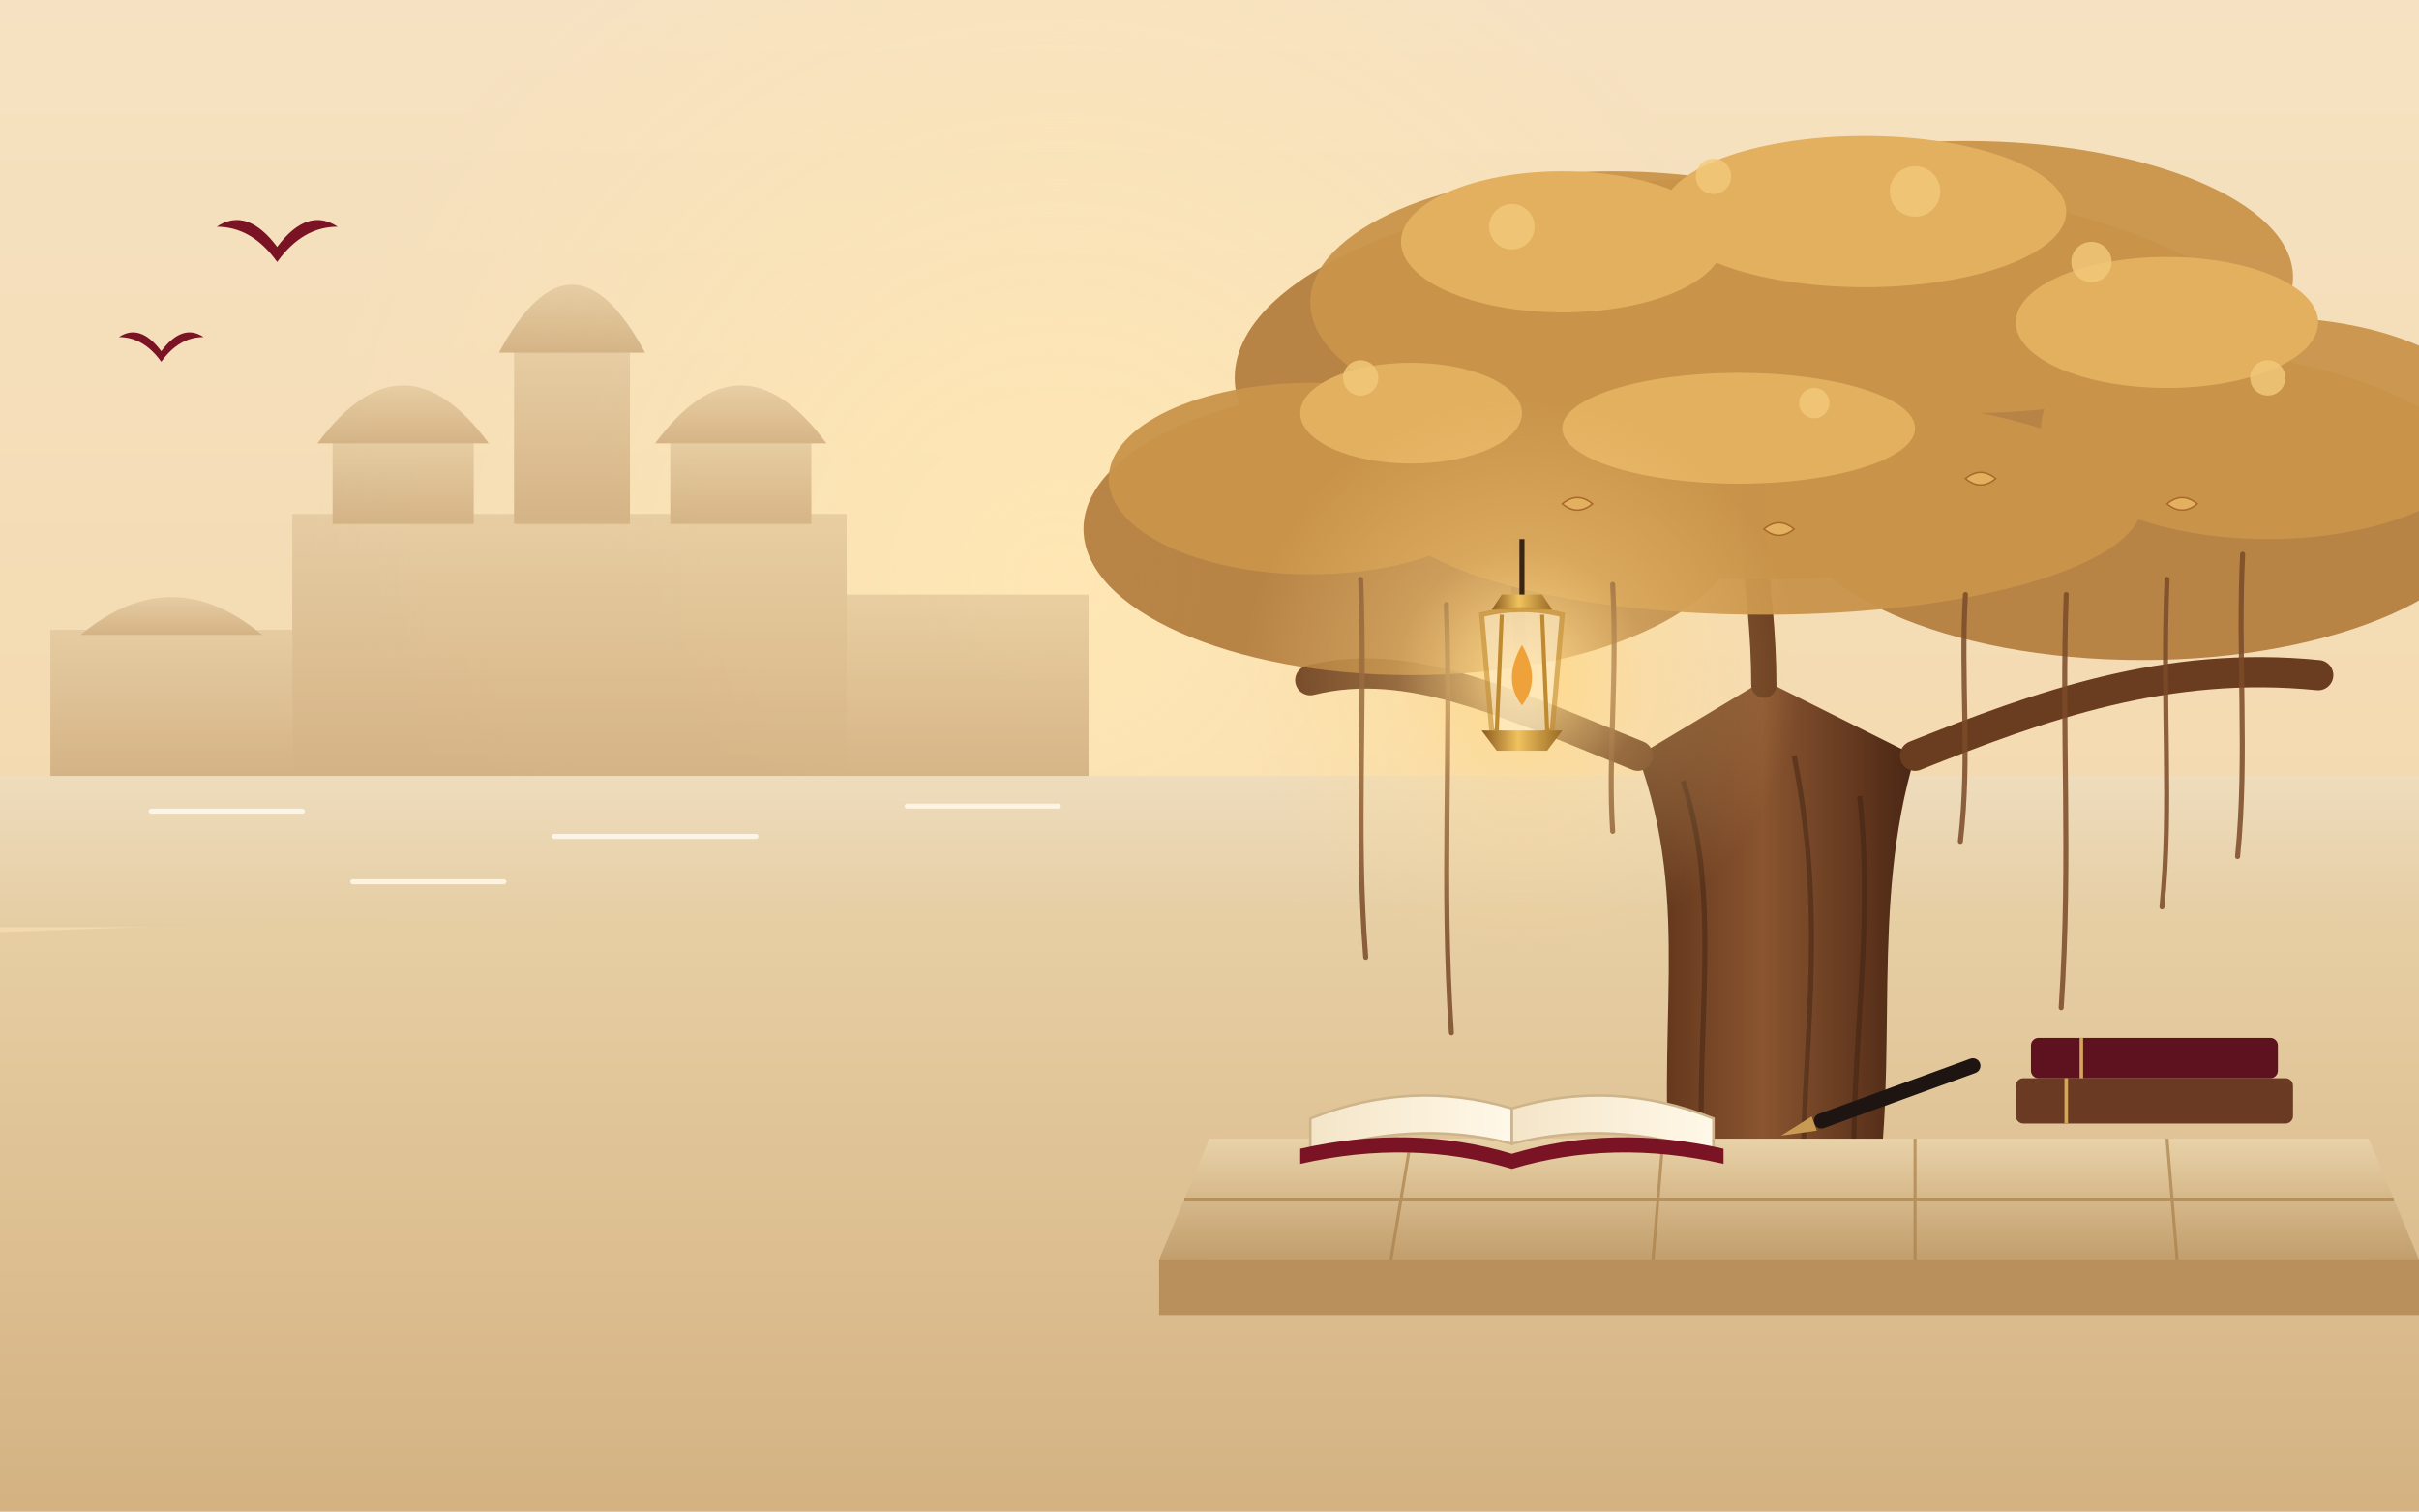
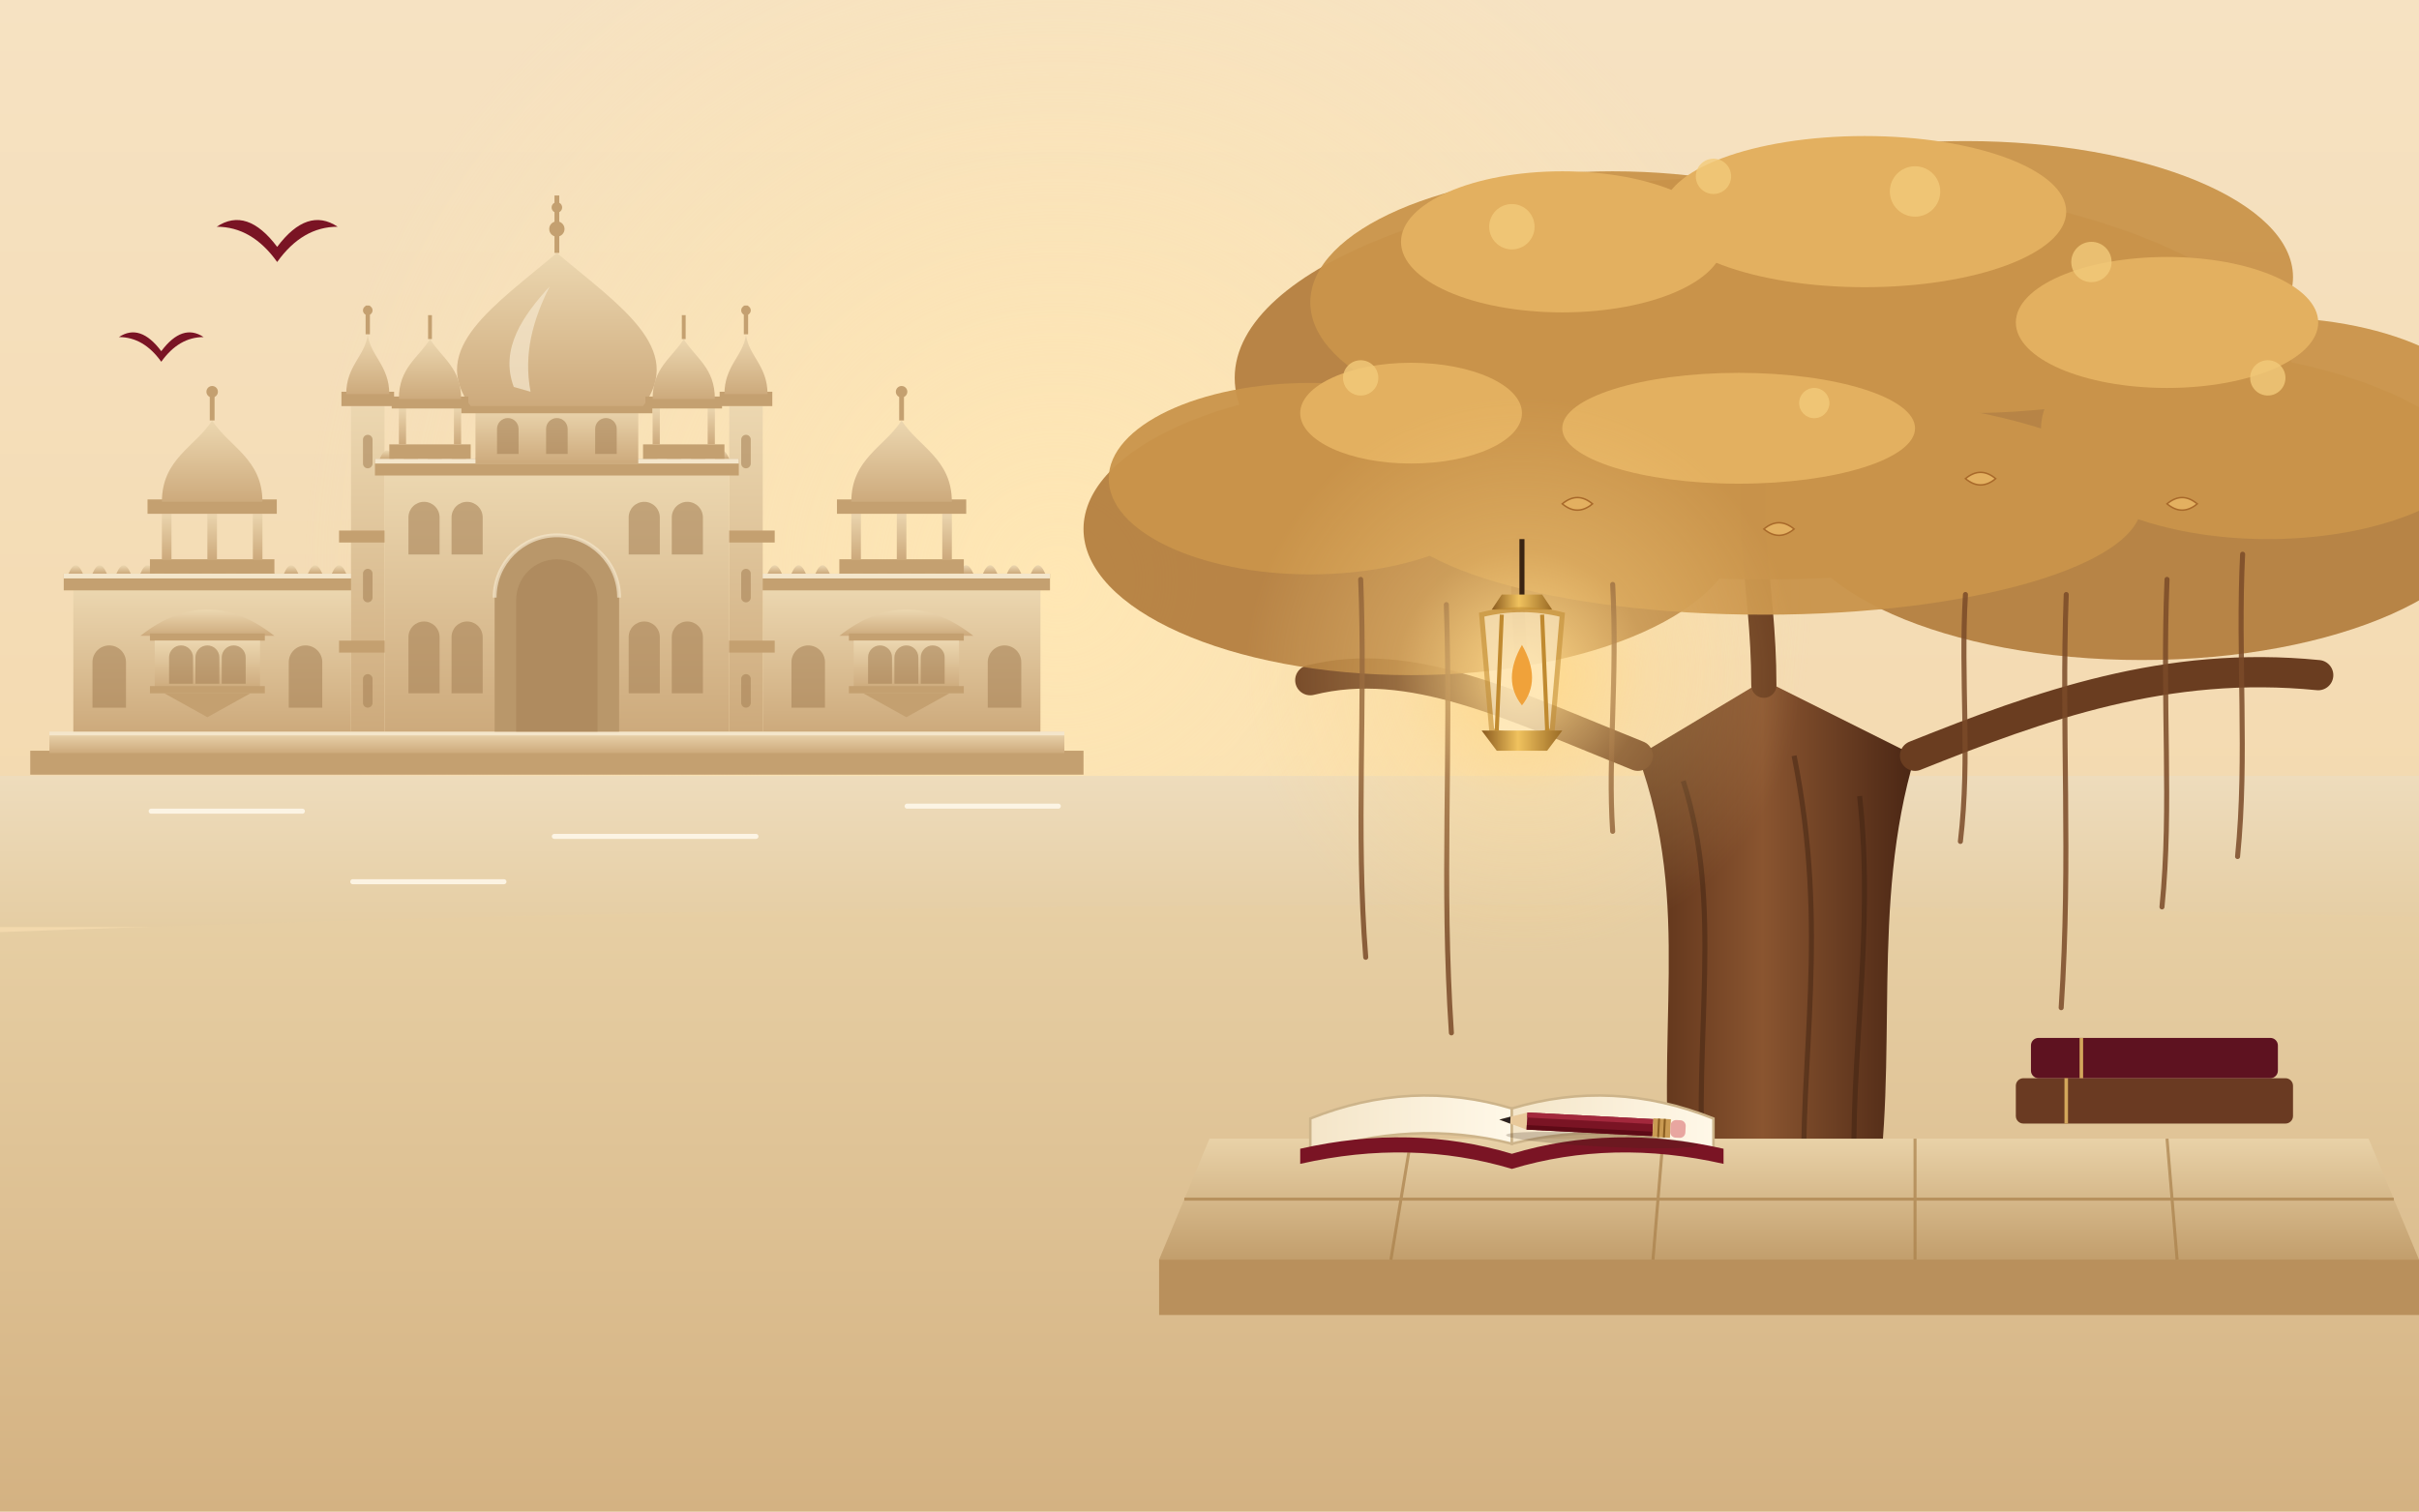
<svg xmlns="http://www.w3.org/2000/svg" viewBox="0 0 960 600">
  <defs>
+     <linearGradient id="rkPalA" x1="0" y1="0" x2="0" y2="1">
+       <stop offset="0" stop-color="#ECD7B0" />
+       <stop offset="1" stop-color="#CDAA7C" />
+     </linearGradient>
    <linearGradient id="rkSky" x1="0" y1="0" x2="0" y2="1">
      <stop offset="0" stop-color="#F6E2C2" />
      <stop offset=".6" stop-color="#F3D9AE" />
      <stop offset="1" stop-color="#EFCF9E" />
    </linearGradient>
    <radialGradient id="rkSkyGlow" cx=".5" cy=".5" r=".5">
      <stop offset="0" stop-color="#FFE7B4" />
      <stop offset="1" stop-color="#FFE7B4" stop-opacity="0" />
    </radialGradient>
    <radialGradient id="rkLamp" cx=".5" cy=".5" r=".5">
      <stop offset="0" stop-color="#FFD98A" stop-opacity=".95" />
      <stop offset=".45" stop-color="#FFD98A" stop-opacity=".3" />
      <stop offset="1" stop-color="#FFD98A" stop-opacity="0" />
    </radialGradient>
    <linearGradient id="rkPal" x1="0" y1="0" x2="0" y2="1">
      <stop offset="0" stop-color="#E2C79C" />
      <stop offset="1" stop-color="#C9A576" />
    </linearGradient>
    <linearGradient id="rkRiver" x1="0" y1="0" x2="0" y2="1">
      <stop offset="0" stop-color="#EEDCBC" />
      <stop offset="1" stop-color="#E5CDA3" />
    </linearGradient>
    <linearGradient id="rkGround" x1="0" y1="0" x2="0" y2="1">
      <stop offset="0" stop-color="#E7CFA4" />
      <stop offset="1" stop-color="#D4B282" />
    </linearGradient>
    <linearGradient id="rkTrunk" x1="0" y1="0" x2="1" y2="0">
      <stop offset="0" stop-color="#5A3018" />
      <stop offset=".45" stop-color="#8A5530" />
      <stop offset="1" stop-color="#4A2614" />
    </linearGradient>
    <linearGradient id="rkStone" x1="0" y1="0" x2="0" y2="1">
      <stop offset="0" stop-color="#E9D2A8" />
      <stop offset="1" stop-color="#C29E6C" />
    </linearGradient>
    <linearGradient id="rkBrass" x1="0" y1="0" x2="1" y2="0">
      <stop offset="0" stop-color="#8A5A1E" />
      <stop offset=".45" stop-color="#F0C25E" />
      <stop offset="1" stop-color="#9A6A24" />
    </linearGradient>
    <linearGradient id="rkPage" x1="0" y1="0" x2="1" y2="0">
      <stop offset="0" stop-color="#F4E5C8" />
      <stop offset="1" stop-color="#FFF8E8" />
    </linearGradient>
  </defs>
  <rect width="960" height="600" fill="url(#rkSky)" />
  <circle class="uj-sunglow" cx="420" cy="230" r="300" fill="url(#rkSkyGlow)" />
-   <g fill="url(#rkPal)" opacity=".75">
-     <rect x="20" y="250" width="96" height="60" />
-     <path d="M32 252 Q68 222 104 252Z" />
-     <rect x="116" y="204" width="220" height="106" />
-     <rect x="132" y="174" width="56" height="34" />
-     <path d="M126 176 Q160 130 194 176Z" />
-     <rect x="266" y="174" width="56" height="34" />
-     <path d="M260 176 Q294 130 328 176Z" />
-     <rect x="204" y="138" width="46" height="70" />
-     <path d="M198 140 Q227 86 256 140Z" />
-     <rect x="336" y="236" width="96" height="74" />
+   <g transform="translate(12 70) scale(0.95)">
+     <g class="uj-palace">
+       <rect x="0" y="240" width="440" height="10" fill="#C4A070" />
+       <rect x="8" y="232" width="424" height="9" fill="url(#rkPalA)" />
+       <rect x="8" y="232" width="424" height="1.6" fill="#F4E6CB" />
+       <g>
+         <rect x="18" y="172" width="116" height="60" fill="url(#rkPalA)" />
+         <rect x="14" y="166" width="124" height="7" fill="#C4A070" />
+         <rect x="14" y="166" width="124" height="2" fill="#F4E6CB" />
+         <path d="M16 166 q3 -7 6 0Z" fill="url(#rkPalA)" />
+         <path d="M26 166 q3 -7 6 0Z" fill="url(#rkPalA)" />
+         <path d="M36 166 q3 -7 6 0Z" fill="url(#rkPalA)" />
+         <path d="M46 166 q3 -7 6 0Z" fill="url(#rkPalA)" />
+         <path d="M56 166 q3 -7 6 0Z" fill="url(#rkPalA)" />
+         <path d="M66 166 q3 -7 6 0Z" fill="url(#rkPalA)" />
+         <path d="M76 166 q3 -7 6 0Z" fill="url(#rkPalA)" />
+         <path d="M86 166 q3 -7 6 0Z" fill="url(#rkPalA)" />
+         <path d="M96 166 q3 -7 6 0Z" fill="url(#rkPalA)" />
+         <path d="M106 166 q3 -7 6 0Z" fill="url(#rkPalA)" />
+         <path d="M116 166 q3 -7 6 0Z" fill="url(#rkPalA)" />
+         <path d="M126 166 q3 -7 6 0Z" fill="url(#rkPalA)" />
+         <path d="M46 192 Q74 170 102 192Z" fill="url(#rkPalA)" />
+         <rect x="50" y="191" width="48" height="3" fill="#C4A070" />
+         <rect x="52" y="194" width="44" height="20" fill="url(#rkPalA)" />
+         <path d="M58 212 V201.0 A5.0 5.0 0 0 1 68 201.0 V212Z" fill="#A88458" opacity=".6" />
+         <path d="M69 212 V201.0 A5.0 5.0 0 0 1 79 201.0 V212Z" fill="#A88458" opacity=".6" />
+         <path d="M80 212 V201.0 A5.0 5.0 0 0 1 90 201.0 V212Z" fill="#A88458" opacity=".6" />
+         <rect x="50" y="213" width="48" height="3" fill="#C4A070" />
+         <path d="M56 216 L74 226 L92 216Z" fill="#C4A070" />
+         <path d="M26 222 V203.0 A7.0 7.0 0 0 1 40 203.0 V222Z" fill="#A88458" opacity=".6" />
+         <path d="M108 222 V203.0 A7.0 7.0 0 0 1 122 203.0 V222Z" fill="#A88458" opacity=".6" />
+         <rect x="50" y="160" width="52" height="6" fill="#C4A070" />
+         <rect x="55" y="140" width="4" height="20" fill="url(#rkPalA)" />
+         <rect x="74" y="140" width="4" height="20" fill="url(#rkPalA)" />
+         <rect x="93" y="140" width="4" height="20" fill="url(#rkPalA)" />
+         <rect x="49" y="135" width="54" height="6" fill="#C4A070" />
+         <path d="M55 136 C55 118 69 113 76 102 C83 113 97 118 97 136Z" fill="url(#rkPalA)" />
+         <path d="M76 102 V88" stroke="#C4A070" stroke-width="2" />
+         <circle cx="76" cy="90" r="2.4" fill="#C4A070" />
+         <rect x="134" y="96" width="14" height="136" fill="url(#rkPalA)" />
+         <rect x="129" y="148" width="24" height="5" fill="#C4A070" />
+         <rect x="129" y="194" width="24" height="5" fill="#C4A070" />
+         <rect x="130" y="90" width="22" height="6" fill="#C4A070" />
+         <path d="M132 91 C132 79 140 75 141 66 C142 75 150 79 150 91Z" fill="url(#rkPalA)" />
+         <path d="M141 66 V54" stroke="#C4A070" stroke-width="1.8" />
+         <circle cx="141" cy="56" r="2" fill="#C4A070" />
+         <rect x="139" y="108" width="4" height="14" rx="2" fill="#A88458" opacity=".6" />
+         <rect x="139" y="164" width="4" height="14" rx="2" fill="#A88458" opacity=".6" />
+         <rect x="139" y="208" width="4" height="14" rx="2" fill="#A88458" opacity=".6" />
+       </g>
+       <g transform="translate(440 0) scale(-1 1)">
+         <rect x="18" y="172" width="116" height="60" fill="url(#rkPalA)" />
+         <rect x="14" y="166" width="124" height="7" fill="#C4A070" />
+         <rect x="14" y="166" width="124" height="2" fill="#F4E6CB" />
+         <path d="M16 166 q3 -7 6 0Z" fill="url(#rkPalA)" />
+         <path d="M26 166 q3 -7 6 0Z" fill="url(#rkPalA)" />
+         <path d="M36 166 q3 -7 6 0Z" fill="url(#rkPalA)" />
+         <path d="M46 166 q3 -7 6 0Z" fill="url(#rkPalA)" />
+         <path d="M56 166 q3 -7 6 0Z" fill="url(#rkPalA)" />
+         <path d="M66 166 q3 -7 6 0Z" fill="url(#rkPalA)" />
+         <path d="M76 166 q3 -7 6 0Z" fill="url(#rkPalA)" />
+         <path d="M86 166 q3 -7 6 0Z" fill="url(#rkPalA)" />
+         <path d="M96 166 q3 -7 6 0Z" fill="url(#rkPalA)" />
+         <path d="M106 166 q3 -7 6 0Z" fill="url(#rkPalA)" />
+         <path d="M116 166 q3 -7 6 0Z" fill="url(#rkPalA)" />
+         <path d="M126 166 q3 -7 6 0Z" fill="url(#rkPalA)" />
+         <path d="M46 192 Q74 170 102 192Z" fill="url(#rkPalA)" />
+         <rect x="50" y="191" width="48" height="3" fill="#C4A070" />
+         <rect x="52" y="194" width="44" height="20" fill="url(#rkPalA)" />
+         <path d="M58 212 V201.0 A5.0 5.0 0 0 1 68 201.0 V212Z" fill="#A88458" opacity=".6" />
+         <path d="M69 212 V201.0 A5.0 5.0 0 0 1 79 201.0 V212Z" fill="#A88458" opacity=".6" />
+         <path d="M80 212 V201.0 A5.0 5.0 0 0 1 90 201.0 V212Z" fill="#A88458" opacity=".6" />
+         <rect x="50" y="213" width="48" height="3" fill="#C4A070" />
+         <path d="M56 216 L74 226 L92 216Z" fill="#C4A070" />
+         <path d="M26 222 V203.0 A7.0 7.0 0 0 1 40 203.0 V222Z" fill="#A88458" opacity=".6" />
+         <path d="M108 222 V203.0 A7.0 7.0 0 0 1 122 203.0 V222Z" fill="#A88458" opacity=".6" />
+         <rect x="50" y="160" width="52" height="6" fill="#C4A070" />
+         <rect x="55" y="140" width="4" height="20" fill="url(#rkPalA)" />
+         <rect x="74" y="140" width="4" height="20" fill="url(#rkPalA)" />
+         <rect x="93" y="140" width="4" height="20" fill="url(#rkPalA)" />
+         <rect x="49" y="135" width="54" height="6" fill="#C4A070" />
+         <path d="M55 136 C55 118 69 113 76 102 C83 113 97 118 97 136Z" fill="url(#rkPalA)" />
+         <path d="M76 102 V88" stroke="#C4A070" stroke-width="2" />
+         <circle cx="76" cy="90" r="2.4" fill="#C4A070" />
+         <rect x="134" y="96" width="14" height="136" fill="url(#rkPalA)" />
+         <rect x="129" y="148" width="24" height="5" fill="#C4A070" />
+         <rect x="129" y="194" width="24" height="5" fill="#C4A070" />
+         <rect x="130" y="90" width="22" height="6" fill="#C4A070" />
+         <path d="M132 91 C132 79 140 75 141 66 C142 75 150 79 150 91Z" fill="url(#rkPalA)" />
+         <path d="M141 66 V54" stroke="#C4A070" stroke-width="1.8" />
+         <circle cx="141" cy="56" r="2" fill="#C4A070" />
+         <rect x="139" y="108" width="4" height="14" rx="2" fill="#A88458" opacity=".6" />
+         <rect x="139" y="164" width="4" height="14" rx="2" fill="#A88458" opacity=".6" />
+         <rect x="139" y="208" width="4" height="14" rx="2" fill="#A88458" opacity=".6" />
+       </g>
+       <rect x="148" y="124" width="144" height="108" fill="url(#rkPalA)" />
+       <rect x="144" y="118" width="152" height="7" fill="#C4A070" />
+       <rect x="144" y="118" width="152" height="2" fill="#F4E6CB" />
+       <path d="M146 118 q3 -7 6 0Z" fill="url(#rkPalA)" />
+       <path d="M156 118 q3 -7 6 0Z" fill="url(#rkPalA)" />
+       <path d="M166 118 q3 -7 6 0Z" fill="url(#rkPalA)" />
+       <path d="M176 118 q3 -7 6 0Z" fill="url(#rkPalA)" />
+       <path d="M186 118 q3 -7 6 0Z" fill="url(#rkPalA)" />
+       <path d="M196 118 q3 -7 6 0Z" fill="url(#rkPalA)" />
+       <path d="M206 118 q3 -7 6 0Z" fill="url(#rkPalA)" />
+       <path d="M216 118 q3 -7 6 0Z" fill="url(#rkPalA)" />
+       <path d="M226 118 q3 -7 6 0Z" fill="url(#rkPalA)" />
+       <path d="M236 118 q3 -7 6 0Z" fill="url(#rkPalA)" />
+       <path d="M246 118 q3 -7 6 0Z" fill="url(#rkPalA)" />
+       <path d="M256 118 q3 -7 6 0Z" fill="url(#rkPalA)" />
+       <path d="M266 118 q3 -7 6 0Z" fill="url(#rkPalA)" />
+       <path d="M276 118 q3 -7 6 0Z" fill="url(#rkPalA)" />
+       <path d="M286 118 q3 -7 6 0Z" fill="url(#rkPalA)" />
+       <path d="M194 232 V176.0 A26.0 26.0 0 0 1 246 176.0 V232Z" fill="#B9976A" />
+       <path d="M203 232 V177.0 A17.0 17.0 0 0 1 237 177.0 V232Z" fill="#A88458" opacity=".6" />
+       <path d="M194 176 A26 26 0 0 1 246 176" fill="none" stroke="#F4E6CB" stroke-width="1.6" opacity=".7" />
+       <path d="M158 158 V142.5 A6.5 6.5 0 0 1 171 142.5 V158Z" fill="#A88458" opacity=".6" />
+       <path d="M158 216 V192.5 A6.5 6.5 0 0 1 171 192.5 V216Z" fill="#A88458" opacity=".6" />
+       <path d="M176 158 V142.5 A6.5 6.5 0 0 1 189 142.5 V158Z" fill="#A88458" opacity=".6" />
+       <path d="M176 216 V192.5 A6.5 6.5 0 0 1 189 192.5 V216Z" fill="#A88458" opacity=".6" />
+       <path d="M250 158 V142.5 A6.5 6.5 0 0 1 263 142.5 V158Z" fill="#A88458" opacity=".6" />
+       <path d="M250 216 V192.5 A6.5 6.5 0 0 1 263 192.5 V216Z" fill="#A88458" opacity=".6" />
+       <path d="M268 158 V142.5 A6.5 6.5 0 0 1 281 142.5 V158Z" fill="#A88458" opacity=".6" />
+       <path d="M268 216 V192.5 A6.5 6.5 0 0 1 281 192.5 V216Z" fill="#A88458" opacity=".6" />
+       <rect x="186" y="96" width="68" height="24" fill="url(#rkPalA)" />
+       <path d="M195 116 V105.5 A4.5 4.5 0 0 1 204 105.5 V116Z" fill="#A88458" opacity=".6" />
+       <path d="M215.5 116 V105.5 A4.5 4.5 0 0 1 224.5 105.5 V116Z" fill="#A88458" opacity=".6" />
+       <path d="M236 116 V105.5 A4.5 4.5 0 0 1 245 105.5 V116Z" fill="#A88458" opacity=".6" />
+       <rect x="180" y="94" width="80" height="5" fill="#C4A070" />
+       <path d="M184 96 C166 72 194 54 220 32 C246 54 274 72 256 96Z" fill="url(#rkPalA)" />
+       <path d="M202 88 C196 72 206 58 217 46 C210 60 206 74 209 90Z" fill="#F4E6CB" opacity=".75" />
+       <path d="M220 32 V8" stroke="#C4A070" stroke-width="2" />
+       <circle cx="220" cy="22" r="3.2" fill="#C4A070" />
+       <circle cx="220" cy="13" r="2.2" fill="#C4A070" />
+       <rect x="150" y="112" width="34" height="6" fill="#C4A070" />
+       <rect x="154" y="96" width="3" height="16" fill="url(#rkPalA)" />
+       <rect x="177" y="96" width="3" height="16" fill="url(#rkPalA)" />
+       <rect x="151" y="92" width="32" height="5" fill="#C4A070" />
+       <path d="M154 93 C154 80 162 76 167 68 C172 76 180 80 180 93Z" fill="url(#rkPalA)" />
+       <path d="M167 68 V58" stroke="#C4A070" stroke-width="1.6" />
+       <rect x="256" y="112" width="34" height="6" fill="#C4A070" />
+       <rect x="260" y="96" width="3" height="16" fill="url(#rkPalA)" />
+       <rect x="283" y="96" width="3" height="16" fill="url(#rkPalA)" />
+       <rect x="257" y="92" width="32" height="5" fill="#C4A070" />
+       <path d="M260 93 C260 80 268 76 273 68 C278 76 286 80 286 93Z" fill="url(#rkPalA)" />
+       <path d="M273 68 V58" stroke="#C4A070" stroke-width="1.6" />
+     </g>
  </g>
  <rect x="0" y="308" width="960" height="60" fill="url(#rkRiver)" />
+   <clipPath id="rkRivClip">
+     <rect x="0" y="308" width="960" height="60" />
+   </clipPath>
+   <g clip-path="url(#rkRivClip)" opacity=".16">
+     <g transform="translate(12 615.0) scale(0.95 -0.95)">
+       <g class="uj-palace">
+         <rect x="0" y="240" width="440" height="10" fill="#C4A070" />
+         <rect x="8" y="232" width="424" height="9" fill="url(#rkPalA)" />
+         <rect x="8" y="232" width="424" height="1.6" fill="#F4E6CB" />
+         <g>
+           <rect x="18" y="172" width="116" height="60" fill="url(#rkPalA)" />
+           <rect x="14" y="166" width="124" height="7" fill="#C4A070" />
+           <rect x="14" y="166" width="124" height="2" fill="#F4E6CB" />
+           <path d="M16 166 q3 -7 6 0Z" fill="url(#rkPalA)" />
+           <path d="M26 166 q3 -7 6 0Z" fill="url(#rkPalA)" />
+           <path d="M36 166 q3 -7 6 0Z" fill="url(#rkPalA)" />
+           <path d="M46 166 q3 -7 6 0Z" fill="url(#rkPalA)" />
+           <path d="M56 166 q3 -7 6 0Z" fill="url(#rkPalA)" />
+           <path d="M66 166 q3 -7 6 0Z" fill="url(#rkPalA)" />
+           <path d="M76 166 q3 -7 6 0Z" fill="url(#rkPalA)" />
+           <path d="M86 166 q3 -7 6 0Z" fill="url(#rkPalA)" />
+           <path d="M96 166 q3 -7 6 0Z" fill="url(#rkPalA)" />
+           <path d="M106 166 q3 -7 6 0Z" fill="url(#rkPalA)" />
+           <path d="M116 166 q3 -7 6 0Z" fill="url(#rkPalA)" />
+           <path d="M126 166 q3 -7 6 0Z" fill="url(#rkPalA)" />
+           <path d="M46 192 Q74 170 102 192Z" fill="url(#rkPalA)" />
+           <rect x="50" y="191" width="48" height="3" fill="#C4A070" />
+           <rect x="52" y="194" width="44" height="20" fill="url(#rkPalA)" />
+           <path d="M58 212 V201.0 A5.0 5.0 0 0 1 68 201.0 V212Z" fill="#A88458" opacity=".6" />
+           <path d="M69 212 V201.0 A5.0 5.0 0 0 1 79 201.0 V212Z" fill="#A88458" opacity=".6" />
+           <path d="M80 212 V201.0 A5.0 5.0 0 0 1 90 201.0 V212Z" fill="#A88458" opacity=".6" />
+           <rect x="50" y="213" width="48" height="3" fill="#C4A070" />
+           <path d="M56 216 L74 226 L92 216Z" fill="#C4A070" />
+           <path d="M26 222 V203.0 A7.0 7.0 0 0 1 40 203.0 V222Z" fill="#A88458" opacity=".6" />
+           <path d="M108 222 V203.0 A7.0 7.0 0 0 1 122 203.0 V222Z" fill="#A88458" opacity=".6" />
+           <rect x="50" y="160" width="52" height="6" fill="#C4A070" />
+           <rect x="55" y="140" width="4" height="20" fill="url(#rkPalA)" />
+           <rect x="74" y="140" width="4" height="20" fill="url(#rkPalA)" />
+           <rect x="93" y="140" width="4" height="20" fill="url(#rkPalA)" />
+           <rect x="49" y="135" width="54" height="6" fill="#C4A070" />
+           <path d="M55 136 C55 118 69 113 76 102 C83 113 97 118 97 136Z" fill="url(#rkPalA)" />
+           <path d="M76 102 V88" stroke="#C4A070" stroke-width="2" />
+           <circle cx="76" cy="90" r="2.4" fill="#C4A070" />
+           <rect x="134" y="96" width="14" height="136" fill="url(#rkPalA)" />
+           <rect x="129" y="148" width="24" height="5" fill="#C4A070" />
+           <rect x="129" y="194" width="24" height="5" fill="#C4A070" />
+           <rect x="130" y="90" width="22" height="6" fill="#C4A070" />
+           <path d="M132 91 C132 79 140 75 141 66 C142 75 150 79 150 91Z" fill="url(#rkPalA)" />
+           <path d="M141 66 V54" stroke="#C4A070" stroke-width="1.8" />
+           <circle cx="141" cy="56" r="2" fill="#C4A070" />
+           <rect x="139" y="108" width="4" height="14" rx="2" fill="#A88458" opacity=".6" />
+           <rect x="139" y="164" width="4" height="14" rx="2" fill="#A88458" opacity=".6" />
+           <rect x="139" y="208" width="4" height="14" rx="2" fill="#A88458" opacity=".6" />
+         </g>
+         <g transform="translate(440 0) scale(-1 1)">
+           <rect x="18" y="172" width="116" height="60" fill="url(#rkPalA)" />
+           <rect x="14" y="166" width="124" height="7" fill="#C4A070" />
+           <rect x="14" y="166" width="124" height="2" fill="#F4E6CB" />
+           <path d="M16 166 q3 -7 6 0Z" fill="url(#rkPalA)" />
+           <path d="M26 166 q3 -7 6 0Z" fill="url(#rkPalA)" />
+           <path d="M36 166 q3 -7 6 0Z" fill="url(#rkPalA)" />
+           <path d="M46 166 q3 -7 6 0Z" fill="url(#rkPalA)" />
+           <path d="M56 166 q3 -7 6 0Z" fill="url(#rkPalA)" />
+           <path d="M66 166 q3 -7 6 0Z" fill="url(#rkPalA)" />
+           <path d="M76 166 q3 -7 6 0Z" fill="url(#rkPalA)" />
+           <path d="M86 166 q3 -7 6 0Z" fill="url(#rkPalA)" />
+           <path d="M96 166 q3 -7 6 0Z" fill="url(#rkPalA)" />
+           <path d="M106 166 q3 -7 6 0Z" fill="url(#rkPalA)" />
+           <path d="M116 166 q3 -7 6 0Z" fill="url(#rkPalA)" />
+           <path d="M126 166 q3 -7 6 0Z" fill="url(#rkPalA)" />
+           <path d="M46 192 Q74 170 102 192Z" fill="url(#rkPalA)" />
+           <rect x="50" y="191" width="48" height="3" fill="#C4A070" />
+           <rect x="52" y="194" width="44" height="20" fill="url(#rkPalA)" />
+           <path d="M58 212 V201.0 A5.0 5.0 0 0 1 68 201.0 V212Z" fill="#A88458" opacity=".6" />
+           <path d="M69 212 V201.0 A5.0 5.0 0 0 1 79 201.0 V212Z" fill="#A88458" opacity=".6" />
+           <path d="M80 212 V201.0 A5.0 5.0 0 0 1 90 201.0 V212Z" fill="#A88458" opacity=".6" />
+           <rect x="50" y="213" width="48" height="3" fill="#C4A070" />
+           <path d="M56 216 L74 226 L92 216Z" fill="#C4A070" />
+           <path d="M26 222 V203.0 A7.0 7.0 0 0 1 40 203.0 V222Z" fill="#A88458" opacity=".6" />
+           <path d="M108 222 V203.0 A7.0 7.0 0 0 1 122 203.0 V222Z" fill="#A88458" opacity=".6" />
+           <rect x="50" y="160" width="52" height="6" fill="#C4A070" />
+           <rect x="55" y="140" width="4" height="20" fill="url(#rkPalA)" />
+           <rect x="74" y="140" width="4" height="20" fill="url(#rkPalA)" />
+           <rect x="93" y="140" width="4" height="20" fill="url(#rkPalA)" />
+           <rect x="49" y="135" width="54" height="6" fill="#C4A070" />
+           <path d="M55 136 C55 118 69 113 76 102 C83 113 97 118 97 136Z" fill="url(#rkPalA)" />
+           <path d="M76 102 V88" stroke="#C4A070" stroke-width="2" />
+           <circle cx="76" cy="90" r="2.4" fill="#C4A070" />
+           <rect x="134" y="96" width="14" height="136" fill="url(#rkPalA)" />
+           <rect x="129" y="148" width="24" height="5" fill="#C4A070" />
+           <rect x="129" y="194" width="24" height="5" fill="#C4A070" />
+           <rect x="130" y="90" width="22" height="6" fill="#C4A070" />
+           <path d="M132 91 C132 79 140 75 141 66 C142 75 150 79 150 91Z" fill="url(#rkPalA)" />
+           <path d="M141 66 V54" stroke="#C4A070" stroke-width="1.8" />
+           <circle cx="141" cy="56" r="2" fill="#C4A070" />
+           <rect x="139" y="108" width="4" height="14" rx="2" fill="#A88458" opacity=".6" />
+           <rect x="139" y="164" width="4" height="14" rx="2" fill="#A88458" opacity=".6" />
+           <rect x="139" y="208" width="4" height="14" rx="2" fill="#A88458" opacity=".6" />
+         </g>
+         <rect x="148" y="124" width="144" height="108" fill="url(#rkPalA)" />
+         <rect x="144" y="118" width="152" height="7" fill="#C4A070" />
+         <rect x="144" y="118" width="152" height="2" fill="#F4E6CB" />
+         <path d="M146 118 q3 -7 6 0Z" fill="url(#rkPalA)" />
+         <path d="M156 118 q3 -7 6 0Z" fill="url(#rkPalA)" />
+         <path d="M166 118 q3 -7 6 0Z" fill="url(#rkPalA)" />
+         <path d="M176 118 q3 -7 6 0Z" fill="url(#rkPalA)" />
+         <path d="M186 118 q3 -7 6 0Z" fill="url(#rkPalA)" />
+         <path d="M196 118 q3 -7 6 0Z" fill="url(#rkPalA)" />
+         <path d="M206 118 q3 -7 6 0Z" fill="url(#rkPalA)" />
+         <path d="M216 118 q3 -7 6 0Z" fill="url(#rkPalA)" />
+         <path d="M226 118 q3 -7 6 0Z" fill="url(#rkPalA)" />
+         <path d="M236 118 q3 -7 6 0Z" fill="url(#rkPalA)" />
+         <path d="M246 118 q3 -7 6 0Z" fill="url(#rkPalA)" />
+         <path d="M256 118 q3 -7 6 0Z" fill="url(#rkPalA)" />
+         <path d="M266 118 q3 -7 6 0Z" fill="url(#rkPalA)" />
+         <path d="M276 118 q3 -7 6 0Z" fill="url(#rkPalA)" />
+         <path d="M286 118 q3 -7 6 0Z" fill="url(#rkPalA)" />
+         <path d="M194 232 V176.0 A26.0 26.0 0 0 1 246 176.0 V232Z" fill="#B9976A" />
+         <path d="M203 232 V177.0 A17.0 17.0 0 0 1 237 177.0 V232Z" fill="#A88458" opacity=".6" />
+         <path d="M194 176 A26 26 0 0 1 246 176" fill="none" stroke="#F4E6CB" stroke-width="1.6" opacity=".7" />
+         <path d="M158 158 V142.5 A6.5 6.5 0 0 1 171 142.5 V158Z" fill="#A88458" opacity=".6" />
+         <path d="M158 216 V192.5 A6.5 6.5 0 0 1 171 192.5 V216Z" fill="#A88458" opacity=".6" />
+         <path d="M176 158 V142.5 A6.5 6.5 0 0 1 189 142.5 V158Z" fill="#A88458" opacity=".6" />
+         <path d="M176 216 V192.5 A6.5 6.5 0 0 1 189 192.5 V216Z" fill="#A88458" opacity=".6" />
+         <path d="M250 158 V142.5 A6.5 6.5 0 0 1 263 142.5 V158Z" fill="#A88458" opacity=".6" />
+         <path d="M250 216 V192.5 A6.5 6.5 0 0 1 263 192.5 V216Z" fill="#A88458" opacity=".6" />
+         <path d="M268 158 V142.5 A6.5 6.5 0 0 1 281 142.5 V158Z" fill="#A88458" opacity=".6" />
+         <path d="M268 216 V192.5 A6.5 6.5 0 0 1 281 192.5 V216Z" fill="#A88458" opacity=".6" />
+         <rect x="186" y="96" width="68" height="24" fill="url(#rkPalA)" />
+         <path d="M195 116 V105.5 A4.5 4.5 0 0 1 204 105.5 V116Z" fill="#A88458" opacity=".6" />
+         <path d="M215.5 116 V105.5 A4.5 4.5 0 0 1 224.5 105.5 V116Z" fill="#A88458" opacity=".6" />
+         <path d="M236 116 V105.5 A4.5 4.5 0 0 1 245 105.5 V116Z" fill="#A88458" opacity=".6" />
+         <rect x="180" y="94" width="80" height="5" fill="#C4A070" />
+         <path d="M184 96 C166 72 194 54 220 32 C246 54 274 72 256 96Z" fill="url(#rkPalA)" />
+         <path d="M202 88 C196 72 206 58 217 46 C210 60 206 74 209 90Z" fill="#F4E6CB" opacity=".75" />
+         <path d="M220 32 V8" stroke="#C4A070" stroke-width="2" />
+         <circle cx="220" cy="22" r="3.2" fill="#C4A070" />
+         <circle cx="220" cy="13" r="2.2" fill="#C4A070" />
+         <rect x="150" y="112" width="34" height="6" fill="#C4A070" />
+         <rect x="154" y="96" width="3" height="16" fill="url(#rkPalA)" />
+         <rect x="177" y="96" width="3" height="16" fill="url(#rkPalA)" />
+         <rect x="151" y="92" width="32" height="5" fill="#C4A070" />
+         <path d="M154 93 C154 80 162 76 167 68 C172 76 180 80 180 93Z" fill="url(#rkPalA)" />
+         <path d="M167 68 V58" stroke="#C4A070" stroke-width="1.6" />
+         <rect x="256" y="112" width="34" height="6" fill="#C4A070" />
+         <rect x="260" y="96" width="3" height="16" fill="url(#rkPalA)" />
+         <rect x="283" y="96" width="3" height="16" fill="url(#rkPalA)" />
+         <rect x="257" y="92" width="32" height="5" fill="#C4A070" />
+         <path d="M260 93 C260 80 268 76 273 68 C278 76 286 80 286 93Z" fill="url(#rkPalA)" />
+         <path d="M273 68 V58" stroke="#C4A070" stroke-width="1.6" />
+       </g>
+     </g>
+   </g>
  <g class="uj-shimmer" stroke="#FFF9EC" stroke-width="2" stroke-linecap="round" opacity=".85">
    <line x1="60" y1="322" x2="120" y2="322" />
    <line x1="220" y1="332" x2="300" y2="332" />
    <line x1="360" y1="320" x2="420" y2="320" />
    <line x1="140" y1="350" x2="200" y2="350" />
  </g>
  <g fill="#7A1424">
    <g class="uj-b1" transform="translate(110 96)">
      <g class="uj-bird-fly">
        <path class="uj-bird-wing" d="M-24 -6 Q-12 -14 0 2 Q12 -14 24 -6 Q10 -6 0 8 Q-10 -6 -24 -6Z" />
      </g>
    </g>
    <g class="uj-b2" transform="translate(64 138) scale(.7)">
      <g class="uj-bird-fly">
        <path class="uj-bird-wing" d="M-24 -6 Q-12 -14 0 2 Q12 -14 24 -6 Q10 -6 0 8 Q-10 -6 -24 -6Z" />
      </g>
    </g>
  </g>
  <path d="M0 370 Q480 352 960 364 V600 H0Z" fill="url(#rkGround)" />
  <path d="M664 480 C656 410 672 360 650 300 L700 270 L760 300 C742 360 754 420 744 480Z" fill="url(#rkTrunk)" />
  <g fill="none" stroke="#3A1E10" stroke-width="2" opacity=".45">
    <path d="M676 470 C672 410 684 360 668 310" />
    <path d="M716 476 C714 420 726 370 712 300" />
    <path d="M736 470 C734 420 744 370 738 316" />
  </g>
  <path d="M650 300 C600 280 560 260 520 270" fill="none" stroke="#6A3D20" stroke-width="12" stroke-linecap="round" />
  <path d="M760 300 C810 280 860 262 920 268" fill="none" stroke="#6A3D20" stroke-width="12" stroke-linecap="round" />
  <path d="M700 272 C700 230 690 200 700 170" fill="none" stroke="#6A3D20" stroke-width="10" stroke-linecap="round" />
  <path d="M604 276 C604 250 600 230 604 214" fill="none" stroke="#6A3D20" stroke-width="5" stroke-linecap="round" />
  <g class="rk-canopy">
    <g fill="#B07A3A" opacity=".9">
      <ellipse cx="700" cy="150" rx="210" ry="80" />
      <ellipse cx="560" cy="210" rx="130" ry="58" />
      <ellipse cx="850" cy="200" rx="140" ry="62" />
    </g>
    <g fill="#C9944A" opacity=".95">
      <ellipse cx="640" cy="120" rx="120" ry="52" />
      <ellipse cx="780" cy="110" rx="130" ry="54" />
      <ellipse cx="520" cy="190" rx="80" ry="38" />
      <ellipse cx="900" cy="170" rx="90" ry="44" />
      <ellipse cx="700" cy="200" rx="150" ry="44" />
    </g>
    <g fill="#E3B060">
      <ellipse cx="620" cy="96" rx="64" ry="28" />
      <ellipse cx="740" cy="84" rx="80" ry="30" />
      <ellipse cx="860" cy="128" rx="60" ry="26" />
      <ellipse cx="560" cy="164" rx="44" ry="20" />
      <ellipse cx="690" cy="170" rx="70" ry="22" />
    </g>
    <g fill="#F3CB7A" opacity=".8">
      <circle cx="600" cy="90" r="9" />
      <circle cx="680" cy="70" r="7" />
      <circle cx="760" cy="76" r="10" />
      <circle cx="830" cy="104" r="8" />
      <circle cx="900" cy="150" r="7" />
      <circle cx="540" cy="150" r="7" />
      <circle cx="720" cy="160" r="6" />
    </g>
  </g>
  <g stroke="#7A4A28" stroke-width="2" stroke-linecap="round" fill="none" opacity=".85">
    <path class="rk-root" d="M540 230 C542 280 538 330 542 380" />
    <path class="rk-root" d="M574 240 C576 300 572 350 576 410" />
    <path class="rk-root" d="M820 236 C818 290 822 340 818 400" />
    <path class="rk-root" d="M860 230 C858 280 862 320 858 360" />
    <path class="rk-root" d="M890 220 C888 260 892 300 888 340" />
    <path class="rk-root" d="M640 232 C642 270 638 300 640 330" />
    <path class="rk-root" d="M780 236 C778 270 782 300 778 334" />
  </g>
  <circle class="rk-lglow" cx="604" cy="268" r="110" fill="url(#rkLamp)" />
  <g class="rk-lantern">
    <line x1="604" y1="214" x2="604" y2="240" stroke="#3A2412" stroke-width="2" />
    <path d="M592 242 L616 242 L612 236 L596 236Z" fill="url(#rkBrass)" />
    <path d="M588 244 Q604 240 620 244 L616 290 Q604 294 592 290Z" fill="#FFF3D6" opacity=".55" stroke="#C08A30" stroke-width="2" />
    <g stroke="#C08A30" stroke-width="1.6">
      <line x1="596" y1="244" x2="594" y2="290" />
      <line x1="612" y1="244" x2="614" y2="290" />
    </g>
    <path class="rk-lflame" d="M604 256 Q612 270 604 280 Q596 270 604 256Z" fill="#F0A23A" />
    <path d="M588 290 L620 290 L614 298 L594 298Z" fill="url(#rkBrass)" />
  </g>
  <ellipse cx="710" cy="500" rx="230" ry="16" fill="#3A2412" opacity=".18" />
  <path d="M480 452 L940 452 L960 500 L460 500Z" fill="url(#rkStone)" />
  <rect x="460" y="500" width="500" height="22" fill="#B9905C" />
  <g stroke="#A9804A" stroke-width="1.2" opacity=".7">
    <line x1="560" y1="452" x2="552" y2="500" />
    <line x1="660" y1="452" x2="656" y2="500" />
    <line x1="760" y1="452" x2="760" y2="500" />
    <line x1="860" y1="452" x2="864" y2="500" />
    <line x1="470" y1="476" x2="950" y2="476" />
  </g>
  <g transform="translate(520 448)">
    <path d="M0 -4 Q40 -20 80 -8 L80 6 Q40 -4 0 10Z" fill="url(#rkPage)" stroke="#CDB48A" stroke-width="1" />
    <path d="M80 -8 Q120 -20 160 -4 L160 10 Q120 -4 80 6Z" fill="url(#rkPage)" stroke="#CDB48A" stroke-width="1" />
    <path d="M-4 8 Q40 -2 80 10 Q120 -2 164 8 L164 14 Q120 4 80 16 Q40 4 -4 14Z" fill="#7A1424" />
  </g>
  <g transform="translate(800 444)">
    <rect x="0" y="-16" width="110" height="18" rx="3" fill="#6A3A22" />
    <rect x="6" y="-32" width="98" height="16" rx="3" fill="#5E1220" />
    <g stroke="#D3A65B" stroke-width="1.4">
      <line x1="20" y1="-16" x2="20" y2="2" />
      <line x1="26" y1="-32" x2="26" y2="-16" />
    </g>
  </g>
-   <g transform="translate(720 446) rotate(-20)">
-     <rect x="0" y="-3" width="70" height="6" rx="3" fill="#1E1513" />
-     <path d="M0 -3 L-14 0 L0 3Z" fill="#C99A52" />
+   <g transform="translate(606 445) rotate(3)">
+     <ellipse cx="30" cy="6" rx="38" ry="2.6" fill="#3A2412" opacity=".22" />
+     <path d="M0 -3.4 L-11 0 L0 3.4Z" fill="#E9C99A" />
+     <path d="M-11 0 L-6.6 -1.4 L-6.6 1.4Z" fill="#2B211E" />
+     <rect x="0" y="-3.4" width="50" height="6.8" fill="#7A1424" />
+     <rect x="0" y="-3.4" width="50" height="2" fill="#A3283C" />
+     <rect x="0" y="1.6" width="50" height="1.8" fill="#5E0A16" />
+     <rect x="50" y="-3.7" width="7" height="7.4" fill="#C99A52" />
+     <g stroke="#8A5E22" stroke-width=".8">
+       <line x1="52.3" y1="-3.7" x2="52.3" y2="3.7" />
+       <line x1="54.6" y1="-3.7" x2="54.6" y2="3.7" />
+     </g>
+     <rect x="57" y="-3.5" width="6" height="7" rx="2.2" fill="#E8A6A0" />
  </g>
  <g fill="#E3B060" stroke="#A8692A" stroke-width=".6">
    <g class="uj-p1" transform="translate(620 200)">
      <g class="uj-petal">
        <path d="M0 0 Q6 -5 12 0 Q6 5 0 0Z" />
      </g>
    </g>
    <g class="uj-p2" transform="translate(780 190)">
      <g class="uj-petal">
        <path d="M0 0 Q6 -5 12 0 Q6 5 0 0Z" />
      </g>
    </g>
    <g class="uj-p3" transform="translate(700 210)">
      <g class="uj-petal">
        <path d="M0 0 Q6 -5 12 0 Q6 5 0 0Z" />
      </g>
    </g>
    <g class="uj-p4" transform="translate(860 200)">
      <g class="uj-petal">
        <path d="M0 0 Q6 -5 12 0 Q6 5 0 0Z" />
      </g>
    </g>
  </g>
</svg>
